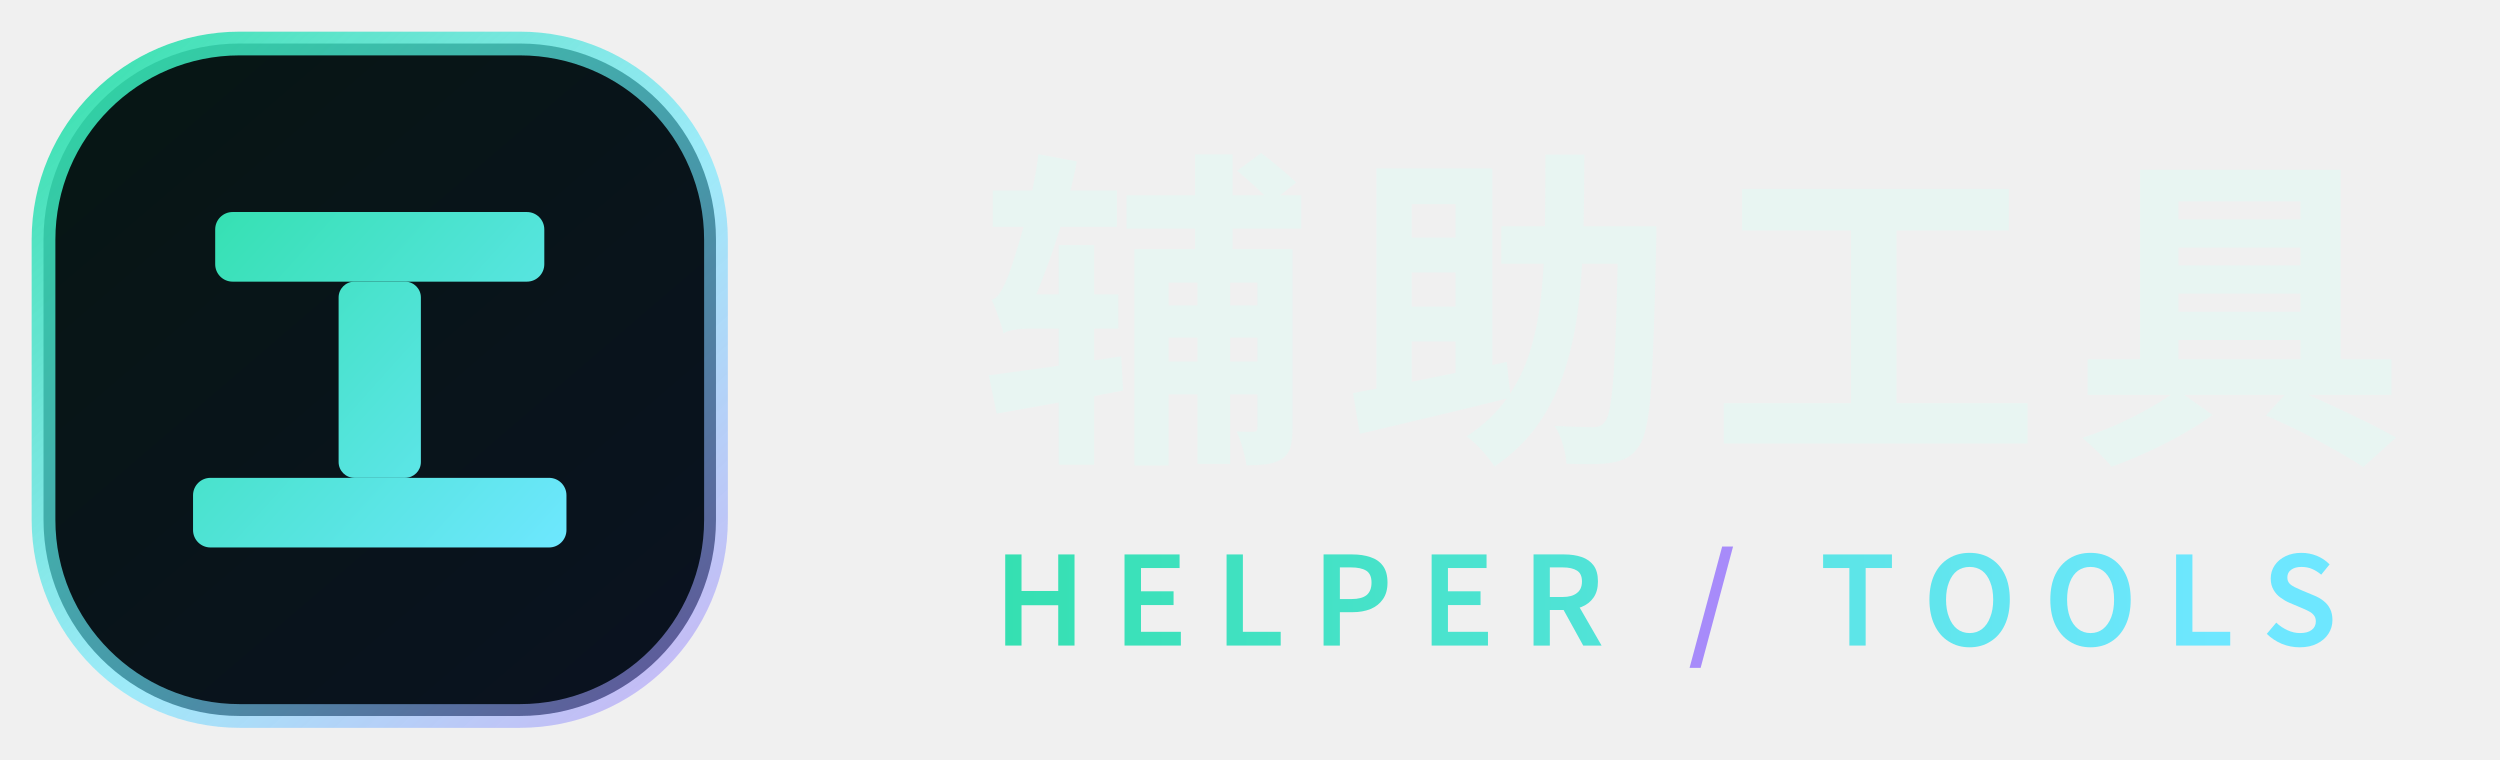
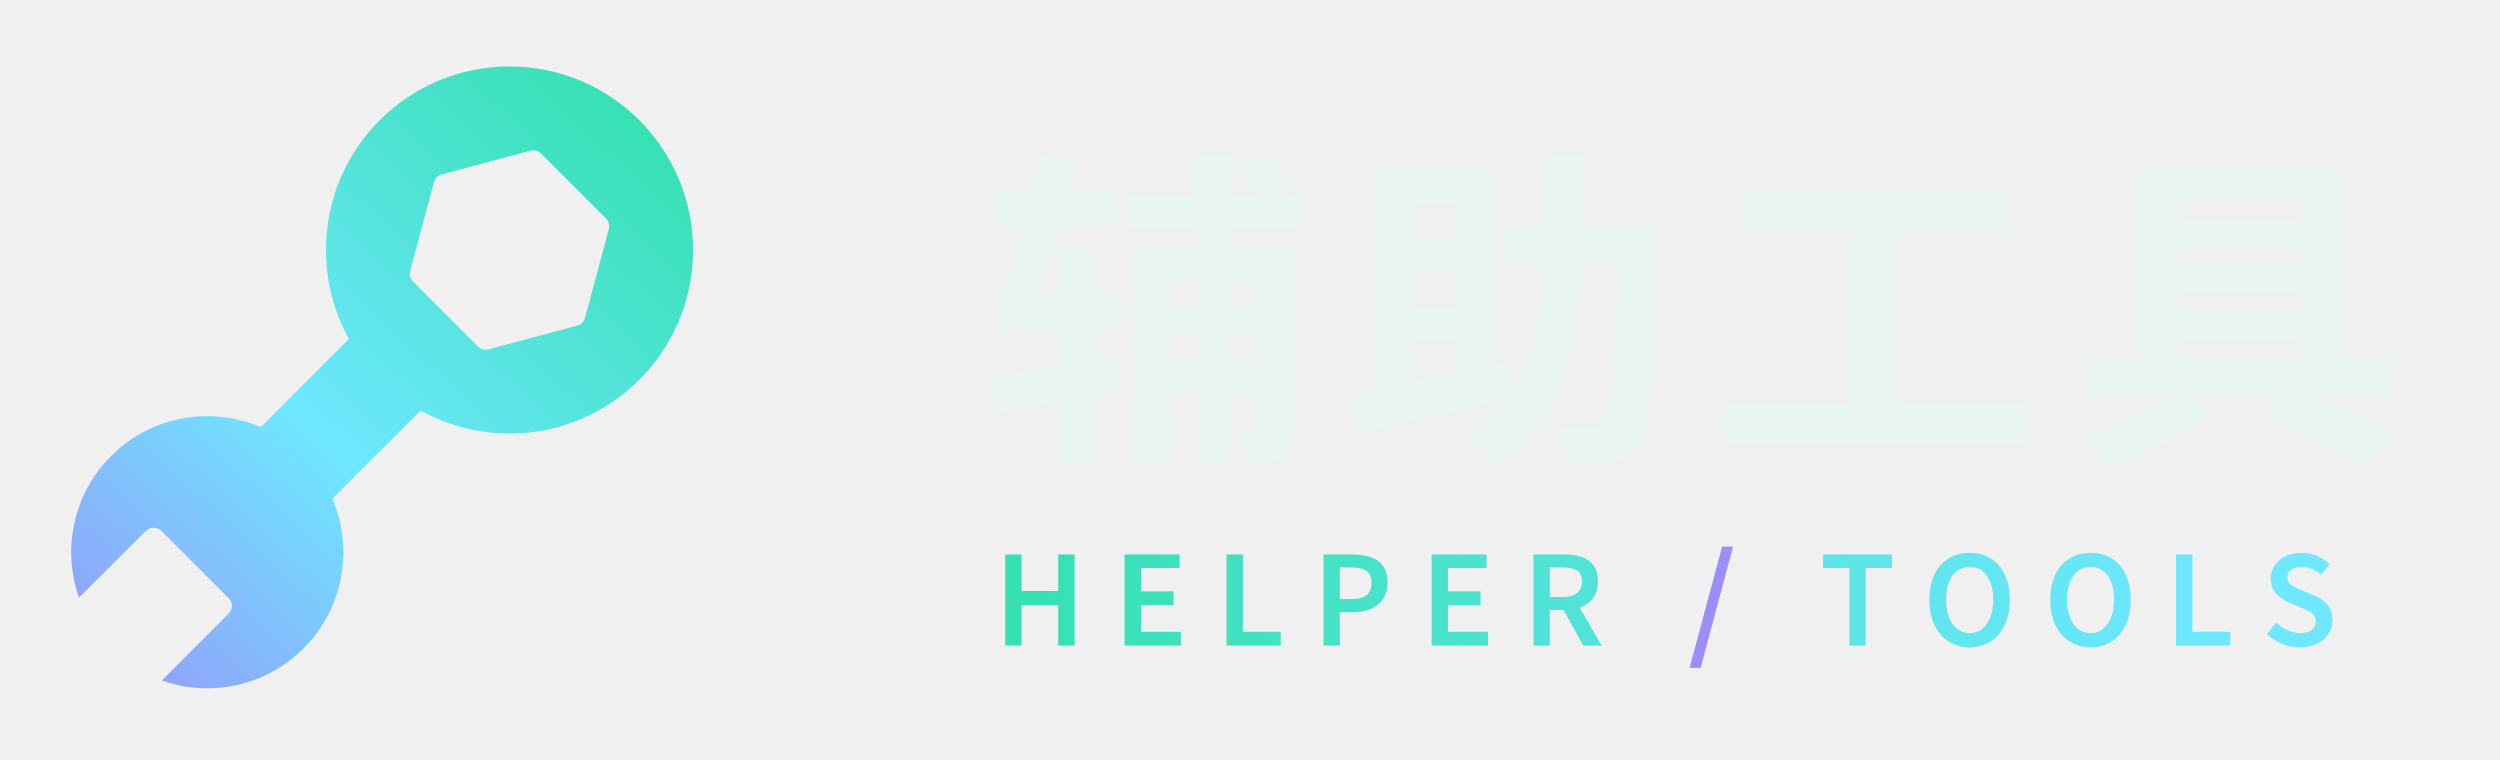
<svg xmlns="http://www.w3.org/2000/svg" viewBox="0 0 158 48" width="158" height="48" role="img" aria-label="辅助工具 HELPER / TOOLS">
+   <style>
+     .htl-art { fill: url(#htl-grad); }
+     .htl-cn { fill: #e8f5f2; }
+     .htl-sub { fill: url(#htl-sub); }
+     .htl-slash { fill: #9a8ef8; }
+     .ht-light .htl-art, svg.ht-light .htl-art { fill: url(#htl-grad-light); }
+     .ht-light .htl-cn, svg.ht-light .htl-cn { fill: #0d332c; }
+     .ht-light .htl-sub, svg.ht-light .htl-sub { fill: url(#htl-sub-light); }
+     .ht-light .htl-slash, svg.ht-light .htl-slash { fill: #453a96; }
+     @media (prefers-color-scheme: light) {
+       .htl-art { fill: url(#htl-grad-light); }
+       .htl-cn { fill: #0d332c; }
+       .htl-sub { fill: url(#htl-sub-light); }
+       .htl-slash { fill: #453a96; }
+       .ht-dark .htl-art, svg.ht-dark .htl-art { fill: url(#htl-grad); }
+       .ht-dark .htl-cn, svg.ht-dark .htl-cn { fill: #e8f5f2; }
+       .ht-dark .htl-sub, svg.ht-dark .htl-sub { fill: url(#htl-sub); }
+       .ht-dark .htl-slash, svg.ht-dark .htl-slash { fill: #9a8ef8; }
+     }
+   </style>
  <defs>
-     <linearGradient id="htl-panel" x1="6" y1="4" x2="42" y2="46" gradientUnits="userSpaceOnUse">
-       <stop offset="0" stop-color="#071614" />
-       <stop offset="1" stop-color="#0a1220" />
+     <linearGradient id="htl-grad" x1="41" y1="6" x2="4" y2="46" gradientUnits="userSpaceOnUse">
+       <stop offset="0" stop-color="#34e0b0" />
+       <stop offset=".55" stop-color="#6ee7ff" />
+       <stop offset="1" stop-color="#9a8ef8" />
    </linearGradient>
-     <linearGradient id="htl-edge" x1="7" y1="5" x2="43" y2="45" gradientUnits="userSpaceOnUse">
-       <stop offset="0" stop-color="#34e0b0" stop-opacity=".92" />
-       <stop offset=".55" stop-color="#6ee7ff" stop-opacity=".62" />
-       <stop offset="1" stop-color="#a78bfa" stop-opacity=".55" />
-     </linearGradient>
-     <linearGradient id="htl-glyph" x1="12.2" y1="13.4" x2="35.8" y2="34.6" gradientUnits="userSpaceOnUse">
-       <stop offset="0" stop-color="#34e0b0" />
-       <stop offset="1" stop-color="#6ee7ff" />
-     </linearGradient>
-     <linearGradient id="htl-panelLight" x1="6" y1="4" x2="42" y2="46" gradientUnits="userSpaceOnUse">
-       <stop offset="0" stop-color="#eef8f5" />
-       <stop offset="1" stop-color="#dbe9ed" />
-     </linearGradient>
-     <linearGradient id="htl-glyphLight" x1="12.2" y1="13.4" x2="35.8" y2="34.6" gradientUnits="userSpaceOnUse">
+     <linearGradient id="htl-grad-light" x1="41" y1="6" x2="4" y2="46" gradientUnits="userSpaceOnUse">
      <stop offset="0" stop-color="#06614d" />
-       <stop offset="1" stop-color="#0a5069" />
+       <stop offset=".55" stop-color="#0a5069" />
+       <stop offset="1" stop-color="#453a96" />
    </linearGradient>
    <linearGradient id="htl-sub" x1="62" y1="38" x2="140" y2="38" gradientUnits="userSpaceOnUse">
      <stop offset="0" stop-color="#34e0b0" />
      <stop offset="1" stop-color="#6ee7ff" />
    </linearGradient>
+     <linearGradient id="htl-sub-light" x1="62" y1="38" x2="140" y2="38" gradientUnits="userSpaceOnUse">
+       <stop offset="0" stop-color="#06614d" />
+       <stop offset="1" stop-color="#0a5069" />
+     </linearGradient>
+     <mask id="htl-cut" maskUnits="userSpaceOnUse" x="0" y="0" width="48" height="48">
+       <rect x="0" y="0" width="48" height="48" fill="#000" />
+       <g fill="#fff">
+         <circle cx="32.2" cy="15.8" r="11.6" />
+         <circle cx="13.1" cy="34.9" r="8.6" />
+         <path d="M29.8 22.73 13.24 39.28 8.72 34.76 25.27 18.2Z" />
+       </g>
+       <g fill="#000" stroke="#000" stroke-width="1.4" stroke-linejoin="round" stroke-linecap="round">
+         <path d="M30.7 21.4 36.3 19.9 37.8 14.3 33.7 10.2 28.1 11.7 26.6 17.3Z" />
+         <path d="M13.95 38.29 6.74 45.51 2.49 41.26 9.71 34.05Z" />
+       </g>
+     </mask>
  </defs>
-   <g>
-     <rect x="2.75" y="2.75" width="42.5" height="42.5" rx="12.4" fill="url(#htl-panel)" stroke="url(#htl-edge)" stroke-width="1.5" />
-     <g fill="url(#htl-glyph)">
-       <rect x="13.6" y="13.4" width="20.8" height="4.4" rx="1.1" />
-       <rect x="21.4" y="17.8" width="5.2" height="12.4" rx="1" />
-       <rect x="12.2" y="30.2" width="23.6" height="4.4" rx="1.1" />
-     </g>
-   </g>
-   <g fill="#e8f5f2">
+   <path class="htl-art" d="M0 0h48v48H0Z" fill="url(#htl-grad)" mask="url(#htl-cut)" />
+   <g class="htl-cn" fill="#e8f5f2">
    <path d="M71.2 12.34H82.24V14.45H71.2ZM72.94 19.3H80.1V21.34H72.94ZM72.94 22.85H80.1V24.92H72.94ZM71.69 15.74H80.27V17.86H73.86V29.42H71.69ZM79.47 15.74H81.69V27.07Q81.69 27.77 81.56 28.25Q81.43 28.72 81.01 29.01Q80.59 29.27 80.04 29.34Q79.49 29.41 78.78 29.41Q78.72 28.96 78.54 28.34Q78.36 27.71 78.16 27.27Q78.51 27.29 78.82 27.29Q79.12 27.29 79.24 27.29Q79.47 27.29 79.47 27.03ZM75.53 9.76H77.9V17.61H77.75V29.32H75.68V17.61H75.53ZM78.19 10.79 79.7 9.67Q80.24 10.07 80.88 10.61Q81.53 11.15 81.92 11.53L80.34 12.8Q79.99 12.39 79.36 11.82Q78.73 11.25 78.19 10.79ZM62.74 12.04H70.59V14.34H62.74ZM66.91 15.49H69.15V29.37H66.91ZM62.49 23.72Q63.56 23.58 64.93 23.39Q66.3 23.21 67.82 22.98Q69.34 22.75 70.86 22.52L70.98 24.68Q68.9 25.09 66.79 25.46Q64.69 25.84 62.99 26.14ZM63.42 21.09Q63.38 20.86 63.25 20.47Q63.12 20.08 62.97 19.66Q62.82 19.24 62.67 18.95Q63 18.86 63.25 18.42Q63.51 17.99 63.77 17.3Q63.9 16.96 64.14 16.19Q64.39 15.42 64.68 14.37Q64.96 13.32 65.22 12.12Q65.48 10.92 65.63 9.75L68.06 10.2Q67.73 11.9 67.23 13.64Q66.73 15.37 66.14 16.95Q65.56 18.53 64.98 19.79V19.84Q64.98 19.84 64.75 19.97Q64.52 20.1 64.2 20.3Q63.89 20.5 63.66 20.71Q63.42 20.92 63.42 21.09ZM63.42 21.09V19.16L64.49 18.6H70.68V20.77H65.08Q64.56 20.77 64.06 20.85Q63.56 20.93 63.42 21.09Z" />
    <path d="M94.88 14.3H103.3V16.67H94.88ZM102.27 14.3H104.68Q104.68 14.3 104.68 14.51Q104.68 14.73 104.68 14.99Q104.67 15.25 104.67 15.41Q104.6 18.67 104.52 20.93Q104.44 23.2 104.34 24.67Q104.23 26.15 104.04 26.97Q103.86 27.8 103.61 28.16Q103.25 28.7 102.84 28.92Q102.43 29.15 101.86 29.24Q101.34 29.33 100.58 29.33Q99.81 29.34 99 29.31Q98.98 28.79 98.77 28.09Q98.57 27.39 98.25 26.91Q99.03 26.96 99.68 26.98Q100.34 27 100.67 27Q100.93 27 101.11 26.92Q101.29 26.85 101.44 26.64Q101.64 26.41 101.76 25.66Q101.89 24.92 101.99 23.54Q102.08 22.16 102.15 20.01Q102.22 17.86 102.27 14.81ZM97.67 9.77H100.13Q100.13 12.4 100.07 14.82Q100.01 17.23 99.75 19.39Q99.49 21.54 98.89 23.4Q98.29 25.26 97.22 26.8Q96.14 28.33 94.45 29.49Q94.17 29.03 93.66 28.47Q93.15 27.91 92.69 27.58Q94.26 26.55 95.22 25.2Q96.18 23.86 96.7 22.2Q97.21 20.54 97.41 18.6Q97.61 16.65 97.64 14.44Q97.67 12.22 97.67 9.77ZM86.99 10.64H94.32V24.34H91.99V12.9H89.22V25.66H86.99ZM85.51 24.84Q86.73 24.62 88.32 24.31Q89.9 24 91.69 23.63Q93.48 23.25 95.23 22.87L95.47 25.13Q93.81 25.54 92.12 25.95Q90.42 26.36 88.85 26.73Q87.27 27.1 85.94 27.42ZM88.15 15.02H93.16V17.22H88.15ZM88.15 19.38H93.16V21.58H88.15Z" />
    <path d="M110.1 11.94H126.96V14.57H110.1ZM108.94 25.48H128.14V28.03H108.94ZM116.98 13.38H119.86V26.5H116.98Z" />
    <path d="M143.2 26.26 144.81 24.51Q146 24.99 147.23 25.56Q148.46 26.13 149.56 26.67Q150.65 27.21 151.43 27.65L149.36 29.52Q148.66 29.05 147.65 28.48Q146.65 27.91 145.5 27.33Q144.34 26.75 143.2 26.26ZM131.94 22.7H151.14V24.96H131.94ZM136.18 13.86H146.54V15.65H136.18ZM136.18 16.77H146.54V18.56H136.18ZM136.18 19.7H146.54V21.49H136.18ZM137.59 24.64 139.83 26.22Q139.01 26.83 137.92 27.45Q136.83 28.06 135.67 28.59Q134.51 29.12 133.45 29.5Q133.13 29.1 132.59 28.57Q132.05 28.04 131.6 27.67Q132.67 27.33 133.81 26.82Q134.95 26.31 135.95 25.73Q136.96 25.16 137.59 24.64ZM135.25 10.73H147.93V23.75H145.39V12.73H137.68V23.75H135.25Z" />
  </g>
-   <g fill="url(#htl-sub)">
+   <g class="htl-sub" fill="url(#htl-sub)">
    <path d="M63.53 40.8V35.04H64.56V37.35H66.88V35.04H67.91V40.8H66.88V38.25H64.56V40.8Z" />
    <path d="M71.07 40.8V35.04H74.55V35.9H72.11V37.37H74.17V38.24H72.11V39.93H74.63V40.8Z" />
    <path d="M77.52 40.8V35.04H78.55V39.93H80.94V40.8Z" />
    <path d="M83.65 40.8V35.04H85.47Q86.11 35.04 86.61 35.21Q87.11 35.37 87.4 35.76Q87.69 36.15 87.69 36.82Q87.69 37.46 87.4 37.87Q87.12 38.28 86.62 38.49Q86.12 38.69 85.5 38.69H84.68V40.8ZM84.68 37.86H85.42Q86.06 37.86 86.37 37.61Q86.68 37.35 86.68 36.82Q86.68 36.28 86.35 36.07Q86.02 35.86 85.38 35.86H84.68Z" />
    <path d="M90.48 40.8V35.04H93.95V35.9H91.51V37.37H93.57V38.24H91.51V39.93H94.04V40.8Z" />
    <path d="M96.92 40.8V35.04H98.87Q99.47 35.04 99.95 35.2Q100.43 35.36 100.71 35.73Q100.99 36.1 100.99 36.75Q100.99 37.37 100.71 37.77Q100.43 38.17 99.95 38.36Q99.47 38.55 98.87 38.55H97.95V40.8ZM97.95 37.73H98.76Q99.35 37.73 99.66 37.48Q99.98 37.24 99.98 36.75Q99.98 36.25 99.66 36.06Q99.35 35.86 98.76 35.86H97.95ZM100.06 40.8 98.67 38.28 99.41 37.66 101.22 40.8Z" />
-     <path fill="#a78bfa" d="M106.78 42.21 108.84 34.54H109.53L107.48 42.21Z" />
+     <path class="htl-slash" fill="#9a8ef8" d="M106.78 42.21 108.84 34.54H109.53L107.48 42.21Z" />
    <path d="M116.88 40.8V35.9H115.22V35.04H119.57V35.9H117.91V40.8Z" />
    <path d="M124.48 40.91Q123.73 40.91 123.16 40.54Q122.58 40.18 122.26 39.5Q121.94 38.83 121.94 37.9Q121.94 36.96 122.26 36.3Q122.58 35.64 123.16 35.29Q123.73 34.94 124.48 34.94Q125.23 34.94 125.8 35.29Q126.38 35.64 126.7 36.3Q127.02 36.96 127.02 37.9Q127.02 38.83 126.7 39.5Q126.38 40.18 125.8 40.54Q125.23 40.91 124.48 40.91ZM124.48 40.01Q124.93 40.01 125.27 39.75Q125.6 39.49 125.78 39.01Q125.97 38.54 125.97 37.9Q125.97 37.25 125.78 36.79Q125.6 36.32 125.27 36.07Q124.93 35.83 124.48 35.83Q124.03 35.83 123.69 36.07Q123.36 36.32 123.18 36.79Q122.99 37.25 122.99 37.9Q122.99 38.54 123.18 39.01Q123.36 39.49 123.69 39.75Q124.03 40.01 124.48 40.01Z" />
    <path d="M132.12 40.91Q131.37 40.91 130.8 40.54Q130.23 40.18 129.9 39.5Q129.58 38.83 129.58 37.9Q129.58 36.96 129.9 36.3Q130.23 35.64 130.8 35.29Q131.37 34.94 132.12 34.94Q132.88 34.94 133.45 35.29Q134.02 35.64 134.34 36.3Q134.66 36.96 134.66 37.9Q134.66 38.83 134.34 39.5Q134.02 40.18 133.45 40.54Q132.88 40.91 132.12 40.91ZM132.12 40.01Q132.58 40.01 132.91 39.75Q133.24 39.49 133.43 39.01Q133.61 38.54 133.61 37.9Q133.61 37.25 133.43 36.79Q133.24 36.32 132.91 36.07Q132.58 35.83 132.12 35.83Q131.67 35.83 131.34 36.07Q131 36.32 130.82 36.79Q130.64 37.25 130.64 37.9Q130.64 38.54 130.82 39.01Q131 39.49 131.34 39.75Q131.67 40.01 132.12 40.01Z" />
    <path d="M137.53 40.8V35.04H138.56V39.93H140.95V40.8Z" />
    <path d="M145.34 40.91Q144.75 40.91 144.21 40.69Q143.67 40.46 143.26 40.06L143.86 39.35Q144.17 39.65 144.57 39.83Q144.96 40.01 145.36 40.01Q145.85 40.01 146.1 39.81Q146.36 39.61 146.36 39.28Q146.36 39.03 146.24 38.89Q146.13 38.74 145.93 38.64Q145.73 38.53 145.46 38.42L144.68 38.09Q144.4 37.97 144.13 37.77Q143.86 37.58 143.69 37.28Q143.51 36.98 143.51 36.56Q143.51 36.1 143.76 35.73Q144.01 35.36 144.45 35.15Q144.89 34.94 145.45 34.94Q145.96 34.94 146.43 35.13Q146.89 35.32 147.23 35.67L146.7 36.32Q146.43 36.09 146.13 35.96Q145.83 35.83 145.45 35.83Q145.04 35.83 144.8 36.01Q144.56 36.18 144.56 36.5Q144.56 36.72 144.69 36.87Q144.82 37.01 145.03 37.11Q145.24 37.21 145.47 37.31L146.24 37.63Q146.59 37.77 146.85 37.98Q147.12 38.19 147.26 38.48Q147.41 38.77 147.41 39.19Q147.41 39.66 147.16 40.05Q146.91 40.44 146.45 40.67Q145.99 40.91 145.34 40.91Z" />
  </g>
</svg>
